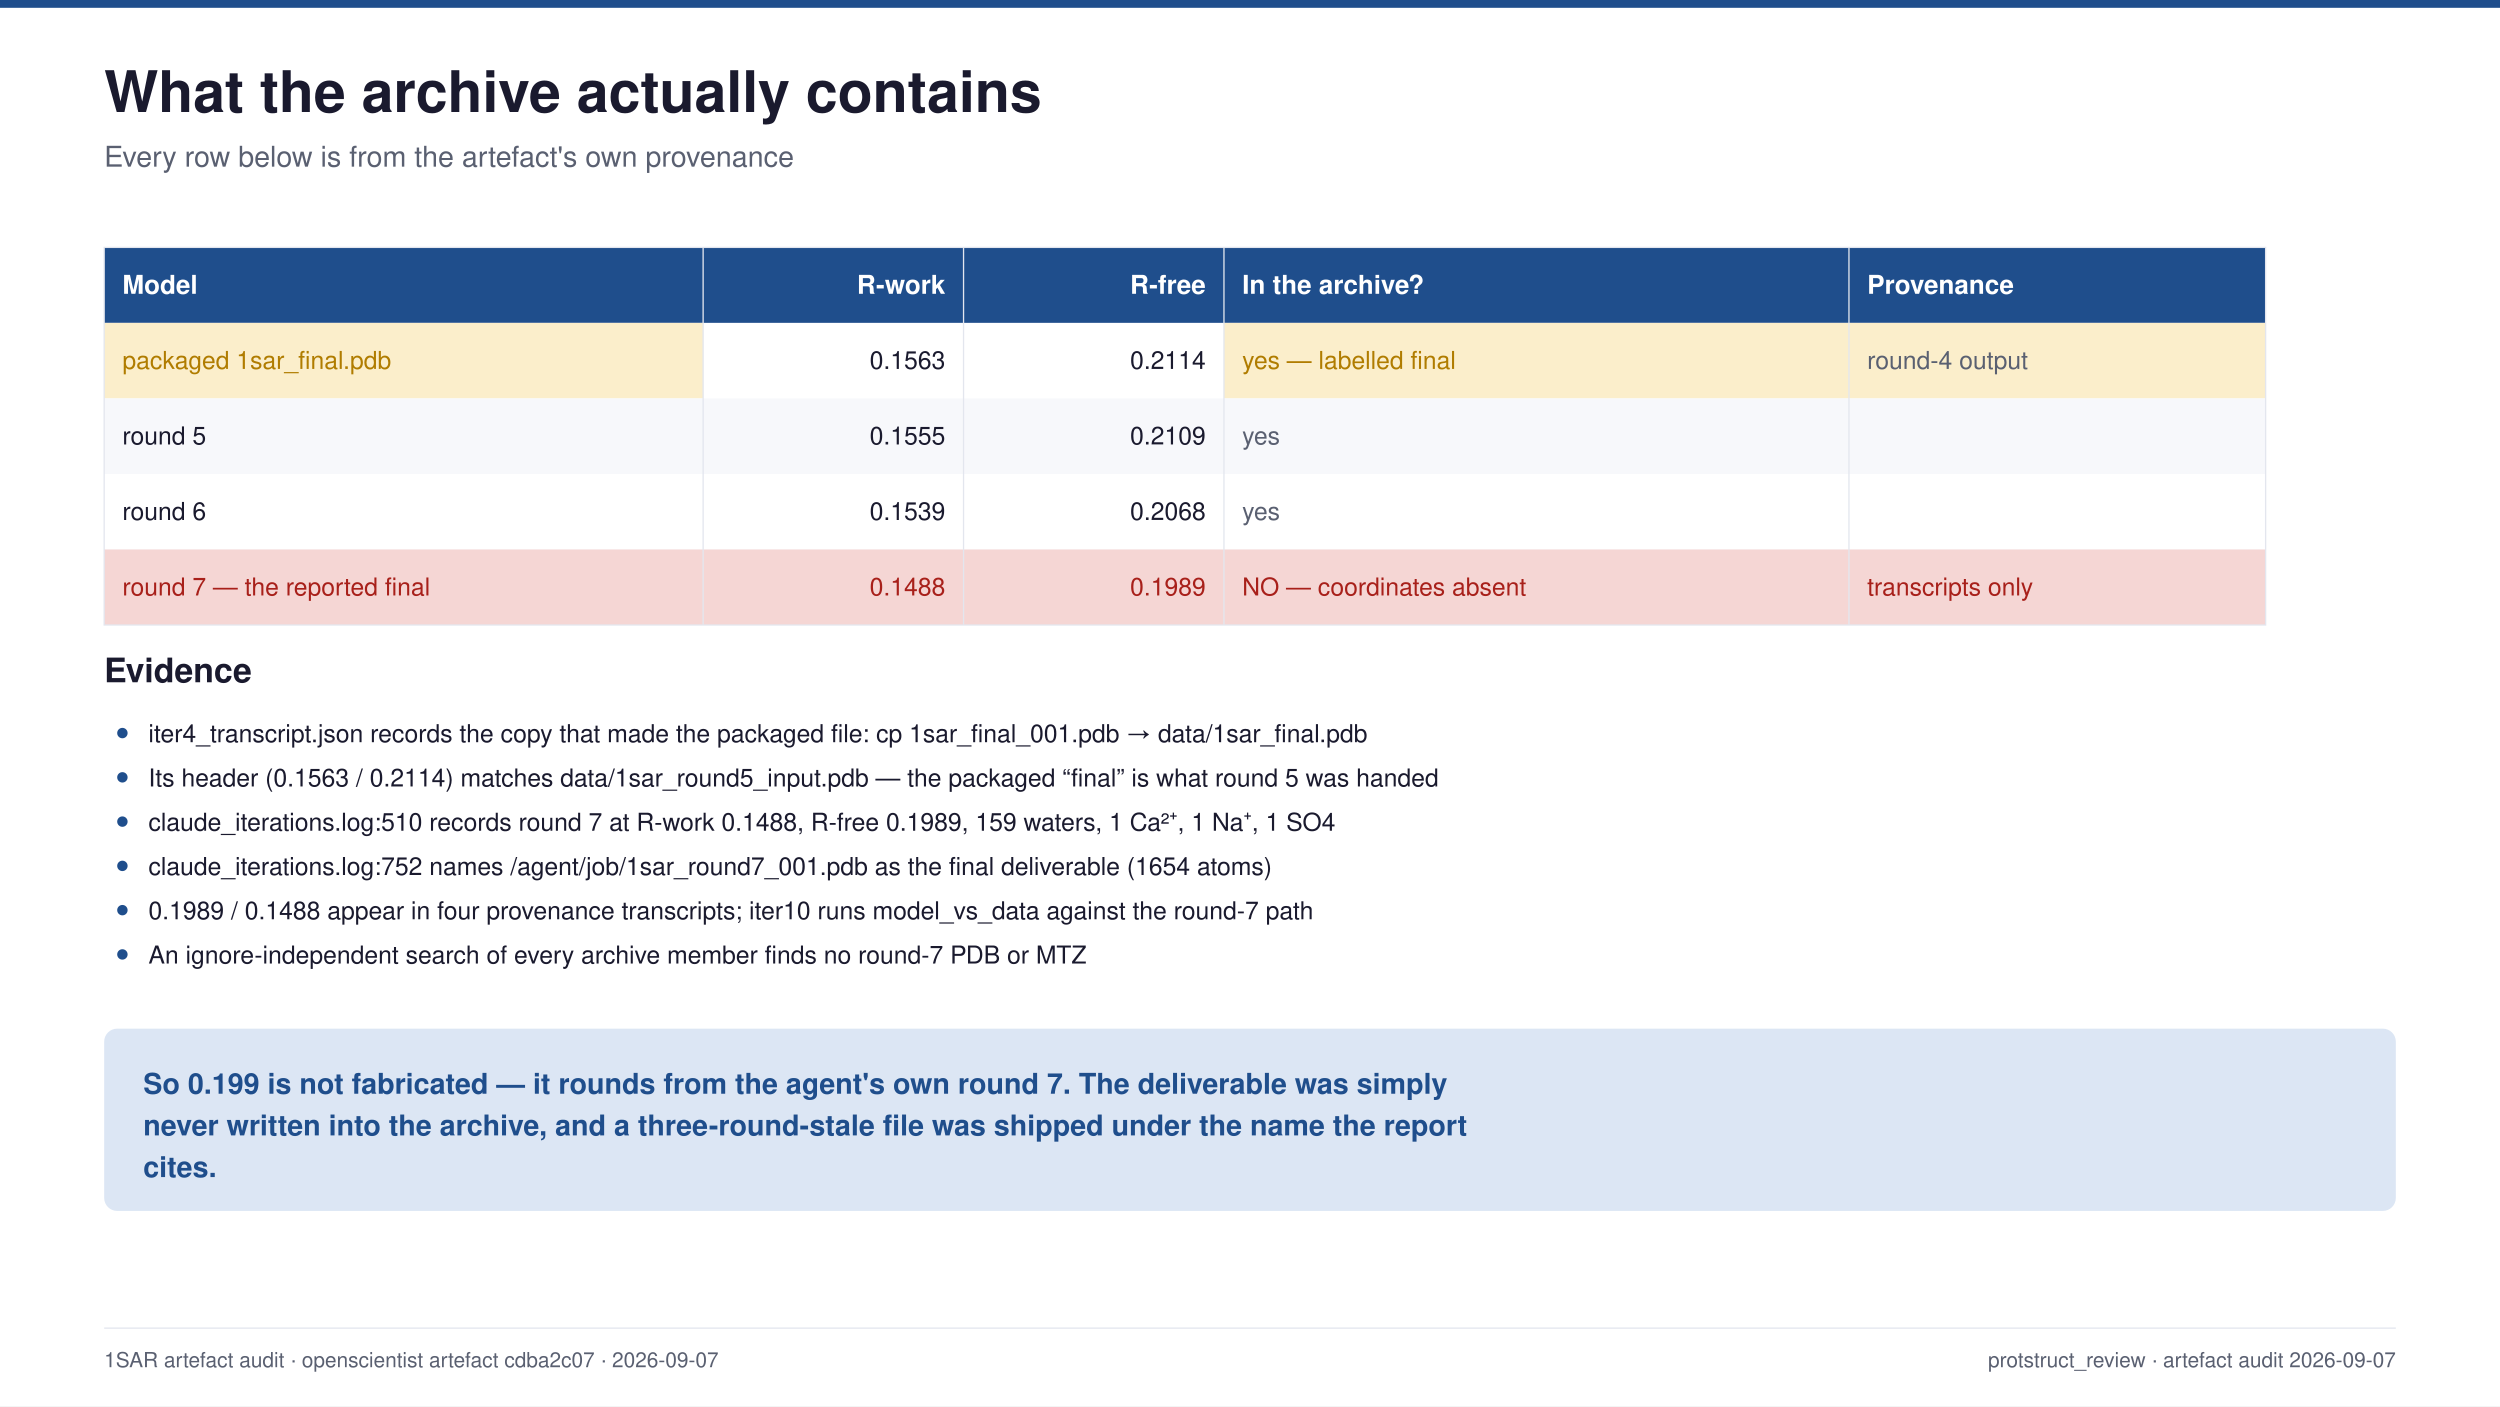
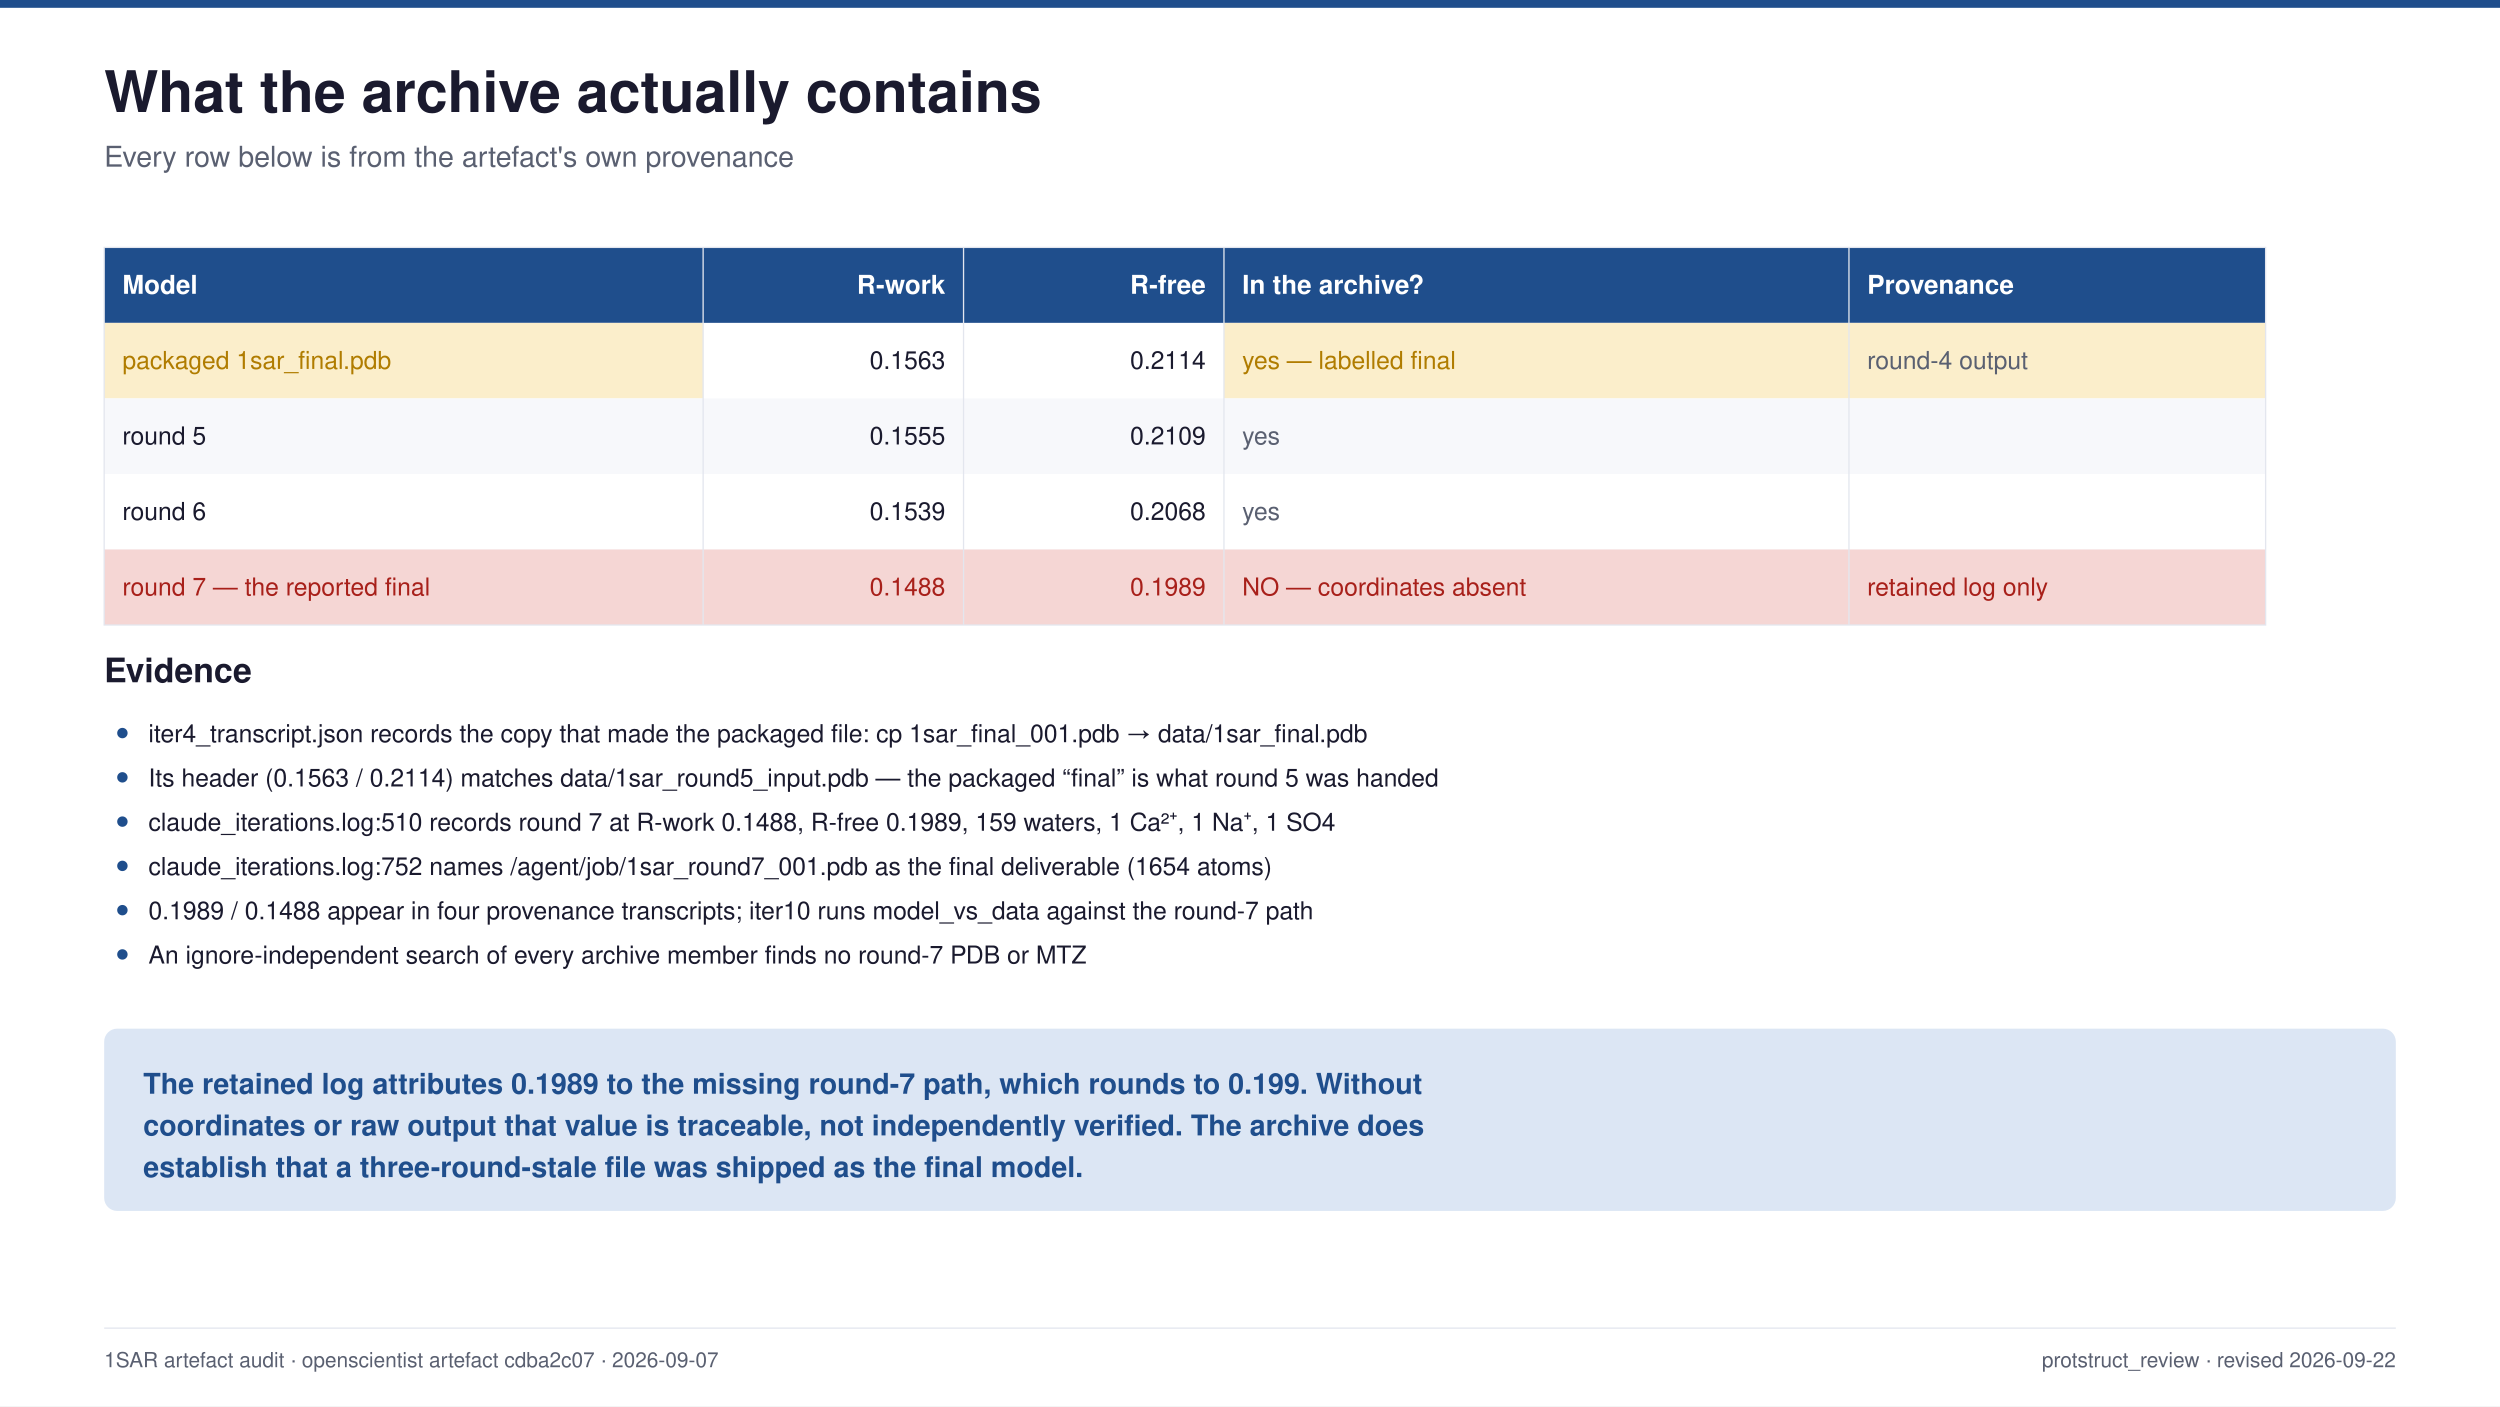
<svg xmlns="http://www.w3.org/2000/svg" width="1920" height="1080" viewBox="0 0 1920 1080" font-family="Helvetica, Arial, sans-serif">
  <rect width="100%" height="100%" fill="#ffffff" />
  <rect x="0" y="0" width="1920" height="6" fill="#1f4e8c" />
  <text x="80" y="86" font-size="44" font-weight="700" fill="#1a1a2e">What the archive actually contains</text>
  <text x="80" y="128" font-size="22" font-weight="400" fill="#5a6071">Every row below is from the artefact's own provenance</text>
  <line x1="80" y1="1020" x2="1840" y2="1020" stroke="#e3e6ee" stroke-width="1" />
  <text x="80" y="1050" font-size="16" fill="#5a6071">1SAR artefact audit · openscientist artefact cdba2c07 · 2026-09-07</text>
-   <text x="1840" y="1050" font-size="16" fill="#5a6071" text-anchor="end">protstruct_review · artefact audit 2026-09-07</text>
+   <text x="1840" y="1050" font-size="16" fill="#5a6071" text-anchor="end">protstruct_review · revised 2026-09-22</text>
  <rect x="80" y="190" width="1660" height="58" fill="#1f4e8c" />
  <text x="94" y="225.667" font-size="20" font-weight="700" fill="#ffffff" text-anchor="start">Model</text>
  <text x="726" y="225.667" font-size="20" font-weight="700" fill="#ffffff" text-anchor="end">R-work</text>
  <text x="926" y="225.667" font-size="20" font-weight="700" fill="#ffffff" text-anchor="end">R-free</text>
  <text x="954" y="225.667" font-size="20" font-weight="700" fill="#ffffff" text-anchor="start">In the archive?</text>
  <text x="1434" y="225.667" font-size="20" font-weight="700" fill="#ffffff" text-anchor="start">Provenance</text>
  <rect x="80" y="248" width="1660" height="58" fill="#ffffff" />
  <rect x="80" y="248" width="460" height="58" fill="#fbeecb" />
  <text x="94" y="283.333" font-size="19" fill="#b07c00" text-anchor="start">packaged 1sar_final.pdb</text>
  <text x="726" y="283.333" font-size="19" fill="#1a1a2e" text-anchor="end">0.1563</text>
  <text x="926" y="283.333" font-size="19" fill="#1a1a2e" text-anchor="end">0.2114</text>
  <rect x="940" y="248" width="480" height="58" fill="#fbeecb" />
  <text x="954" y="283.333" font-size="19" fill="#b07c00" text-anchor="start">yes — labelled final</text>
  <rect x="1420" y="248" width="320" height="58" fill="#fbeecb" />
  <text x="1434" y="283.333" font-size="19" fill="#5a6071" text-anchor="start">round-4 output</text>
  <rect x="80" y="306" width="1660" height="58" fill="#f7f8fb" />
  <text x="94" y="341.333" font-size="19" fill="#1a1a2e" text-anchor="start">round 5</text>
  <text x="726" y="341.333" font-size="19" fill="#1a1a2e" text-anchor="end">0.1555</text>
  <text x="926" y="341.333" font-size="19" fill="#1a1a2e" text-anchor="end">0.2109</text>
  <text x="954" y="341.333" font-size="19" fill="#5a6071" text-anchor="start">yes</text>
  <text x="1434" y="341.333" font-size="19" fill="#5a6071" text-anchor="start" />
  <rect x="80" y="364" width="1660" height="58" fill="#ffffff" />
  <text x="94" y="399.333" font-size="19" fill="#1a1a2e" text-anchor="start">round 6</text>
  <text x="726" y="399.333" font-size="19" fill="#1a1a2e" text-anchor="end">0.1539</text>
  <text x="926" y="399.333" font-size="19" fill="#1a1a2e" text-anchor="end">0.2068</text>
  <text x="954" y="399.333" font-size="19" fill="#5a6071" text-anchor="start">yes</text>
  <text x="1434" y="399.333" font-size="19" fill="#5a6071" text-anchor="start" />
  <rect x="80" y="422" width="1660" height="58" fill="#f7f8fb" />
  <rect x="80" y="422" width="460" height="58" fill="#f5d6d4" />
  <text x="94" y="457.333" font-size="19" fill="#a8201a" text-anchor="start">round 7 — the reported final</text>
  <rect x="540" y="422" width="200" height="58" fill="#f5d6d4" />
  <text x="726" y="457.333" font-size="19" fill="#a8201a" text-anchor="end">0.1488</text>
  <rect x="740" y="422" width="200" height="58" fill="#f5d6d4" />
  <text x="926" y="457.333" font-size="19" fill="#a8201a" text-anchor="end">0.1989</text>
  <rect x="940" y="422" width="480" height="58" fill="#f5d6d4" />
  <text x="954" y="457.333" font-size="19" fill="#a8201a" text-anchor="start">NO — coordinates absent</text>
  <rect x="1420" y="422" width="320" height="58" fill="#f5d6d4" />
-   <text x="1434" y="457.333" font-size="19" fill="#a8201a" text-anchor="start">transcripts only</text>
+   <text x="1434" y="457.333" font-size="19" fill="#a8201a" text-anchor="start">retained log only</text>
  <rect x="80" y="190" width="1660" height="290" fill="none" stroke="#e3e6ee" stroke-width="1" />
  <line x1="540" y1="190" x2="540" y2="480" stroke="#e3e6ee" stroke-width="1" />
  <line x1="740" y1="190" x2="740" y2="480" stroke="#e3e6ee" stroke-width="1" />
  <line x1="940" y1="190" x2="940" y2="480" stroke="#e3e6ee" stroke-width="1" />
  <line x1="1420" y1="190" x2="1420" y2="480" stroke="#e3e6ee" stroke-width="1" />
  <text x="80" y="524" font-size="26" font-weight="700" fill="#1a1a2e">Evidence</text>
  <circle cx="94" cy="563" r="4" fill="#1f4e8c" />
  <text x="114" y="570" font-size="19" fill="#1a1a2e">iter4_transcript.json records the copy that made the packaged file: cp 1sar_final_001.pdb → data/1sar_final.pdb</text>
  <circle cx="94" cy="597" r="4" fill="#1f4e8c" />
  <text x="114" y="604" font-size="19" fill="#1a1a2e">Its header (0.1563 / 0.2114) matches data/1sar_round5_input.pdb — the packaged “final” is what round 5 was handed</text>
  <circle cx="94" cy="631" r="4" fill="#1f4e8c" />
  <text x="114" y="638" font-size="19" fill="#1a1a2e">claude_iterations.log:510 records round 7 at R-work 0.1488, R-free 0.1989, 159 waters, 1 Ca²⁺, 1 Na⁺, 1 SO4</text>
  <circle cx="94" cy="665" r="4" fill="#1f4e8c" />
  <text x="114" y="672" font-size="19" fill="#1a1a2e">claude_iterations.log:752 names /agent/job/1sar_round7_001.pdb as the final deliverable (1654 atoms)</text>
  <circle cx="94" cy="699" r="4" fill="#1f4e8c" />
  <text x="114" y="706" font-size="19" fill="#1a1a2e">0.1989 / 0.1488 appear in four provenance transcripts; iter10 runs model_vs_data against the round-7 path</text>
  <circle cx="94" cy="733" r="4" fill="#1f4e8c" />
  <text x="114" y="740" font-size="19" fill="#1a1a2e">An ignore-independent search of every archive member finds no round-7 PDB or MTZ</text>
  <rect x="80" y="790" width="1760" height="140" rx="10" ry="10" fill="#dce6f4" />
-   <text x="110" y="840" font-size="22" font-weight="700" fill="#1f4e8c">So 0.199 is not fabricated — it rounds from the agent's own round 7. The deliverable was simply</text>
-   <text x="110" y="872" font-size="22" font-weight="700" fill="#1f4e8c">never written into the archive, and a three-round-stale file was shipped under the name the report</text>
-   <text x="110" y="904" font-size="22" font-weight="700" fill="#1f4e8c">cites.</text>
+   <text x="110" y="840" font-size="22" font-weight="700" fill="#1f4e8c">The retained log attributes 0.1989 to the missing round-7 path, which rounds to 0.199. Without</text>
+   <text x="110" y="872" font-size="22" font-weight="700" fill="#1f4e8c">coordinates or raw output that value is traceable, not independently verified. The archive does</text>
+   <text x="110" y="904" font-size="22" font-weight="700" fill="#1f4e8c">establish that a three-round-stale file was shipped as the final model.</text>
</svg>
